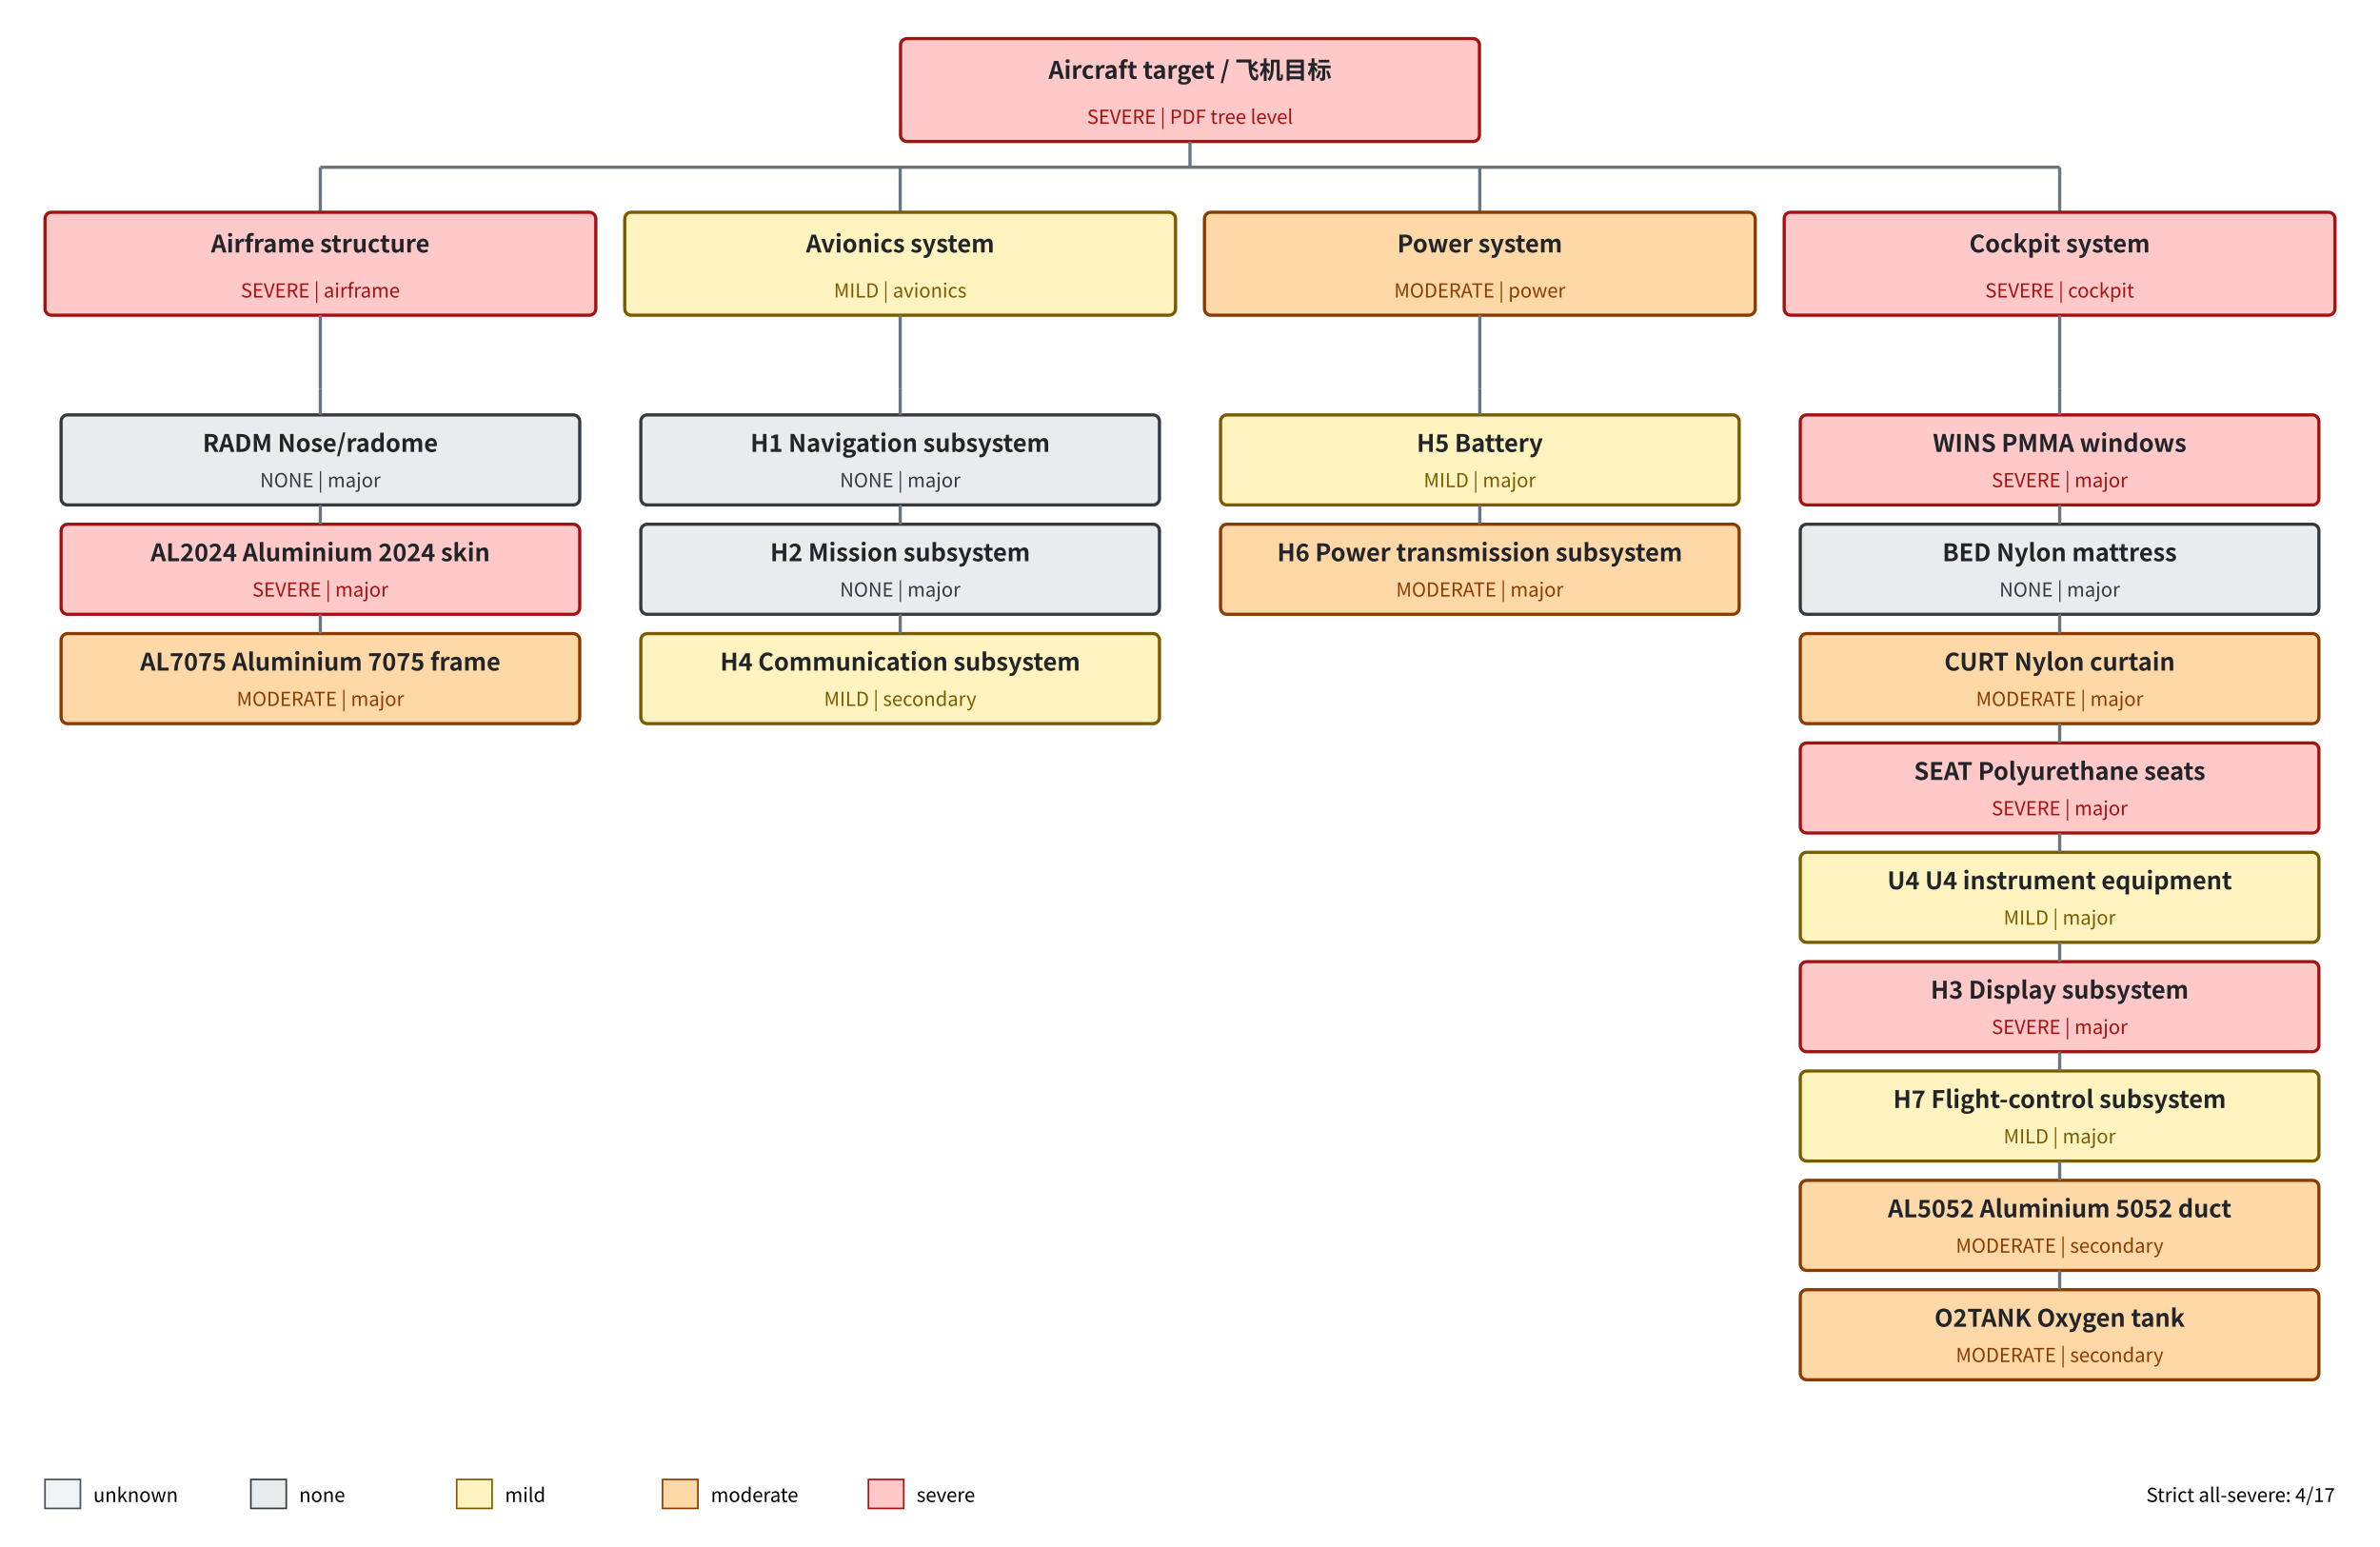
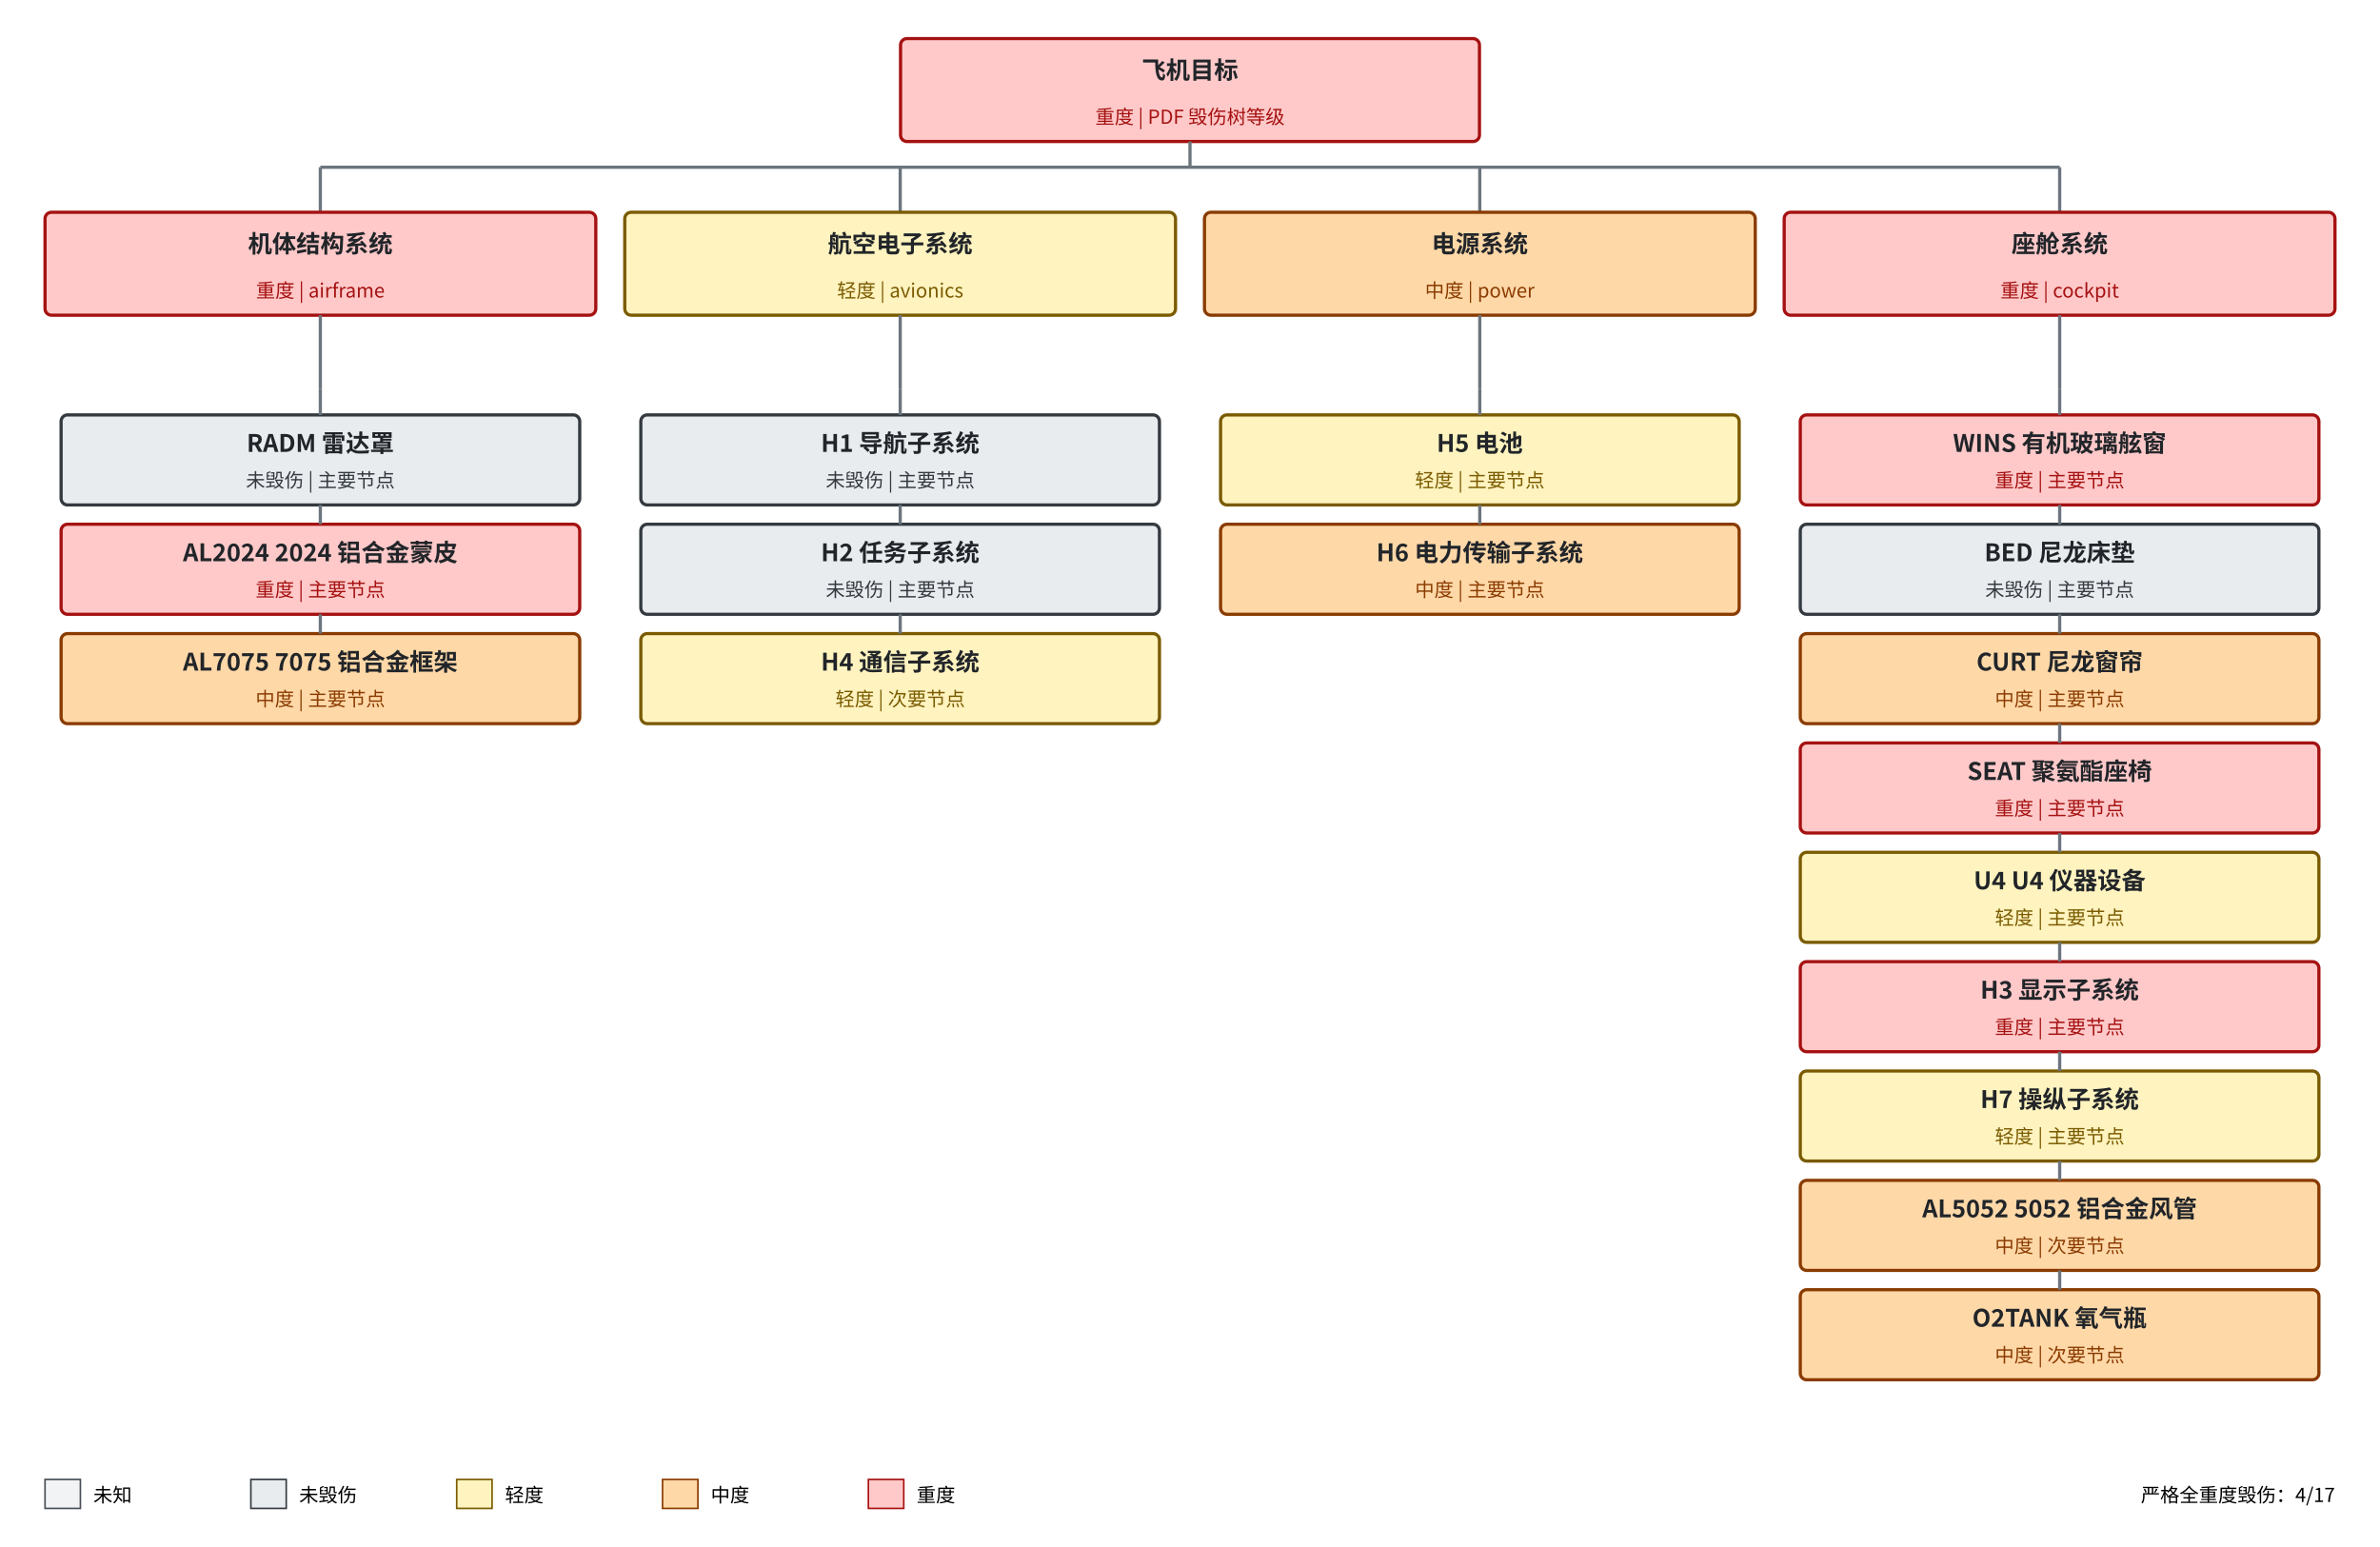
<svg xmlns="http://www.w3.org/2000/svg" width="1480" height="962" viewBox="0 0 1480 962">
  <style>text{font-family:"Microsoft YaHei","Noto Sans CJK SC",Arial,sans-serif;letter-spacing:0}.title{font-size:20px;font-weight:700}.label{font-size:15px;font-weight:600}.small{font-size:12px}.line{stroke:#6c757d;stroke-width:2;fill:none}</style>
  <rect width="100%" height="100%" fill="#ffffff" />
  <rect x="560.0" y="24.0" width="360.0" height="64.0" rx="4" fill="#ffc9c9" stroke="#a51111" stroke-width="2" />
-   <text x="740.0" y="49.0" text-anchor="middle" class="label" fill="#212529">Aircraft target / 飞机目标</text>
-   <text x="740.0" y="77.0" text-anchor="middle" class="small" fill="#a51111">SEVERE | PDF tree level</text>
+   <text x="740.0" y="49.0" text-anchor="middle" class="label" fill="#212529">飞机目标</text>
+   <text x="740.0" y="77.0" text-anchor="middle" class="small" fill="#a51111">重度 | PDF 毁伤树等级</text>
  <path class="line" d="M 740.0 88.0 V 104.0" />
  <path class="line" d="M 199.2 104.0 H 1280.8" />
  <path class="line" d="M 199.2 104.0 V 132.0" />
  <rect x="28.0" y="132.0" width="342.5" height="64.0" rx="4" fill="#ffc9c9" stroke="#a51111" stroke-width="2" />
-   <text x="199.2" y="157.0" text-anchor="middle" class="label" fill="#212529">Airframe structure</text>
-   <text x="199.2" y="185.0" text-anchor="middle" class="small" fill="#a51111">SEVERE | airframe</text>
+   <text x="199.2" y="157.0" text-anchor="middle" class="label" fill="#212529">机体结构系统</text>
+   <text x="199.2" y="185.0" text-anchor="middle" class="small" fill="#a51111">重度 | airframe</text>
  <path class="line" d="M 199.2 196.0 V 242.0" />
  <rect x="38.0" y="258.0" width="322.5" height="56.0" rx="4" fill="#e9ecef" stroke="#343a40" stroke-width="2" />
-   <text x="199.2" y="281.0" text-anchor="middle" class="label" fill="#212529">RADM  Nose/radome</text>
-   <text x="199.2" y="303.0" text-anchor="middle" class="small" fill="#343a40">NONE | major</text>
+   <text x="199.2" y="281.0" text-anchor="middle" class="label" fill="#212529">RADM  雷达罩</text>
+   <text x="199.2" y="303.0" text-anchor="middle" class="small" fill="#343a40">未毁伤 | 主要节点</text>
  <path class="line" d="M 199.2 242.0 V 258.0" />
  <rect x="38.0" y="326.0" width="322.5" height="56.0" rx="4" fill="#ffc9c9" stroke="#a51111" stroke-width="2" />
-   <text x="199.2" y="349.0" text-anchor="middle" class="label" fill="#212529">AL2024  Aluminium 2024 skin</text>
-   <text x="199.2" y="371.0" text-anchor="middle" class="small" fill="#a51111">SEVERE | major</text>
+   <text x="199.2" y="349.0" text-anchor="middle" class="label" fill="#212529">AL2024  2024 铝合金蒙皮</text>
+   <text x="199.2" y="371.0" text-anchor="middle" class="small" fill="#a51111">重度 | 主要节点</text>
  <path class="line" d="M 199.2 314.0 V 326.0" />
  <rect x="38.0" y="394.0" width="322.5" height="56.0" rx="4" fill="#ffd8a8" stroke="#8a3b00" stroke-width="2" />
-   <text x="199.2" y="417.0" text-anchor="middle" class="label" fill="#212529">AL7075  Aluminium 7075 frame</text>
-   <text x="199.2" y="439.0" text-anchor="middle" class="small" fill="#8a3b00">MODERATE | major</text>
+   <text x="199.2" y="417.0" text-anchor="middle" class="label" fill="#212529">AL7075  7075 铝合金框架</text>
+   <text x="199.2" y="439.0" text-anchor="middle" class="small" fill="#8a3b00">中度 | 主要节点</text>
  <path class="line" d="M 199.2 382.0 V 394.0" />
  <path class="line" d="M 559.8 104.0 V 132.0" />
  <rect x="388.5" y="132.0" width="342.5" height="64.0" rx="4" fill="#fff3bf" stroke="#7a5b00" stroke-width="2" />
-   <text x="559.8" y="157.0" text-anchor="middle" class="label" fill="#212529">Avionics system</text>
-   <text x="559.8" y="185.0" text-anchor="middle" class="small" fill="#7a5b00">MILD | avionics</text>
+   <text x="559.8" y="157.0" text-anchor="middle" class="label" fill="#212529">航空电子系统</text>
+   <text x="559.8" y="185.0" text-anchor="middle" class="small" fill="#7a5b00">轻度 | avionics</text>
  <path class="line" d="M 559.8 196.0 V 242.0" />
  <rect x="398.5" y="258.0" width="322.5" height="56.0" rx="4" fill="#e9ecef" stroke="#343a40" stroke-width="2" />
-   <text x="559.8" y="281.0" text-anchor="middle" class="label" fill="#212529">H1  Navigation subsystem</text>
-   <text x="559.8" y="303.0" text-anchor="middle" class="small" fill="#343a40">NONE | major</text>
+   <text x="559.8" y="281.0" text-anchor="middle" class="label" fill="#212529">H1  导航子系统</text>
+   <text x="559.8" y="303.0" text-anchor="middle" class="small" fill="#343a40">未毁伤 | 主要节点</text>
  <path class="line" d="M 559.8 242.0 V 258.0" />
  <rect x="398.5" y="326.0" width="322.5" height="56.0" rx="4" fill="#e9ecef" stroke="#343a40" stroke-width="2" />
-   <text x="559.8" y="349.0" text-anchor="middle" class="label" fill="#212529">H2  Mission subsystem</text>
-   <text x="559.8" y="371.0" text-anchor="middle" class="small" fill="#343a40">NONE | major</text>
+   <text x="559.8" y="349.0" text-anchor="middle" class="label" fill="#212529">H2  任务子系统</text>
+   <text x="559.8" y="371.0" text-anchor="middle" class="small" fill="#343a40">未毁伤 | 主要节点</text>
  <path class="line" d="M 559.8 314.0 V 326.0" />
  <rect x="398.5" y="394.0" width="322.5" height="56.0" rx="4" fill="#fff3bf" stroke="#7a5b00" stroke-width="2" />
-   <text x="559.8" y="417.0" text-anchor="middle" class="label" fill="#212529">H4  Communication subsystem</text>
-   <text x="559.8" y="439.0" text-anchor="middle" class="small" fill="#7a5b00">MILD | secondary</text>
+   <text x="559.8" y="417.0" text-anchor="middle" class="label" fill="#212529">H4  通信子系统</text>
+   <text x="559.8" y="439.0" text-anchor="middle" class="small" fill="#7a5b00">轻度 | 次要节点</text>
  <path class="line" d="M 559.8 382.0 V 394.0" />
  <path class="line" d="M 920.2 104.0 V 132.0" />
  <rect x="749.0" y="132.0" width="342.5" height="64.0" rx="4" fill="#ffd8a8" stroke="#8a3b00" stroke-width="2" />
-   <text x="920.2" y="157.0" text-anchor="middle" class="label" fill="#212529">Power system</text>
-   <text x="920.2" y="185.0" text-anchor="middle" class="small" fill="#8a3b00">MODERATE | power</text>
+   <text x="920.2" y="157.0" text-anchor="middle" class="label" fill="#212529">电源系统</text>
+   <text x="920.2" y="185.0" text-anchor="middle" class="small" fill="#8a3b00">中度 | power</text>
  <path class="line" d="M 920.2 196.0 V 242.0" />
  <rect x="759.0" y="258.0" width="322.5" height="56.0" rx="4" fill="#fff3bf" stroke="#7a5b00" stroke-width="2" />
-   <text x="920.2" y="281.0" text-anchor="middle" class="label" fill="#212529">H5  Battery</text>
-   <text x="920.2" y="303.0" text-anchor="middle" class="small" fill="#7a5b00">MILD | major</text>
+   <text x="920.2" y="281.0" text-anchor="middle" class="label" fill="#212529">H5  电池</text>
+   <text x="920.2" y="303.0" text-anchor="middle" class="small" fill="#7a5b00">轻度 | 主要节点</text>
  <path class="line" d="M 920.2 242.0 V 258.0" />
  <rect x="759.0" y="326.0" width="322.5" height="56.0" rx="4" fill="#ffd8a8" stroke="#8a3b00" stroke-width="2" />
-   <text x="920.2" y="349.0" text-anchor="middle" class="label" fill="#212529">H6  Power transmission subsystem</text>
-   <text x="920.2" y="371.0" text-anchor="middle" class="small" fill="#8a3b00">MODERATE | major</text>
+   <text x="920.2" y="349.0" text-anchor="middle" class="label" fill="#212529">H6  电力传输子系统</text>
+   <text x="920.2" y="371.0" text-anchor="middle" class="small" fill="#8a3b00">中度 | 主要节点</text>
  <path class="line" d="M 920.2 314.0 V 326.0" />
  <path class="line" d="M 1280.8 104.0 V 132.0" />
  <rect x="1109.5" y="132.0" width="342.5" height="64.0" rx="4" fill="#ffc9c9" stroke="#a51111" stroke-width="2" />
-   <text x="1280.8" y="157.0" text-anchor="middle" class="label" fill="#212529">Cockpit system</text>
-   <text x="1280.8" y="185.0" text-anchor="middle" class="small" fill="#a51111">SEVERE | cockpit</text>
+   <text x="1280.8" y="157.0" text-anchor="middle" class="label" fill="#212529">座舱系统</text>
+   <text x="1280.8" y="185.0" text-anchor="middle" class="small" fill="#a51111">重度 | cockpit</text>
  <path class="line" d="M 1280.8 196.0 V 242.0" />
  <rect x="1119.5" y="258.0" width="322.5" height="56.0" rx="4" fill="#ffc9c9" stroke="#a51111" stroke-width="2" />
-   <text x="1280.8" y="281.0" text-anchor="middle" class="label" fill="#212529">WINS  PMMA windows</text>
-   <text x="1280.8" y="303.0" text-anchor="middle" class="small" fill="#a51111">SEVERE | major</text>
+   <text x="1280.8" y="281.0" text-anchor="middle" class="label" fill="#212529">WINS  有机玻璃舷窗</text>
+   <text x="1280.8" y="303.0" text-anchor="middle" class="small" fill="#a51111">重度 | 主要节点</text>
  <path class="line" d="M 1280.8 242.0 V 258.0" />
  <rect x="1119.5" y="326.0" width="322.5" height="56.0" rx="4" fill="#e9ecef" stroke="#343a40" stroke-width="2" />
-   <text x="1280.8" y="349.0" text-anchor="middle" class="label" fill="#212529">BED  Nylon mattress</text>
-   <text x="1280.8" y="371.0" text-anchor="middle" class="small" fill="#343a40">NONE | major</text>
+   <text x="1280.8" y="349.0" text-anchor="middle" class="label" fill="#212529">BED  尼龙床垫</text>
+   <text x="1280.8" y="371.0" text-anchor="middle" class="small" fill="#343a40">未毁伤 | 主要节点</text>
  <path class="line" d="M 1280.8 314.0 V 326.0" />
  <rect x="1119.5" y="394.0" width="322.5" height="56.0" rx="4" fill="#ffd8a8" stroke="#8a3b00" stroke-width="2" />
-   <text x="1280.8" y="417.0" text-anchor="middle" class="label" fill="#212529">CURT  Nylon curtain</text>
-   <text x="1280.8" y="439.0" text-anchor="middle" class="small" fill="#8a3b00">MODERATE | major</text>
+   <text x="1280.8" y="417.0" text-anchor="middle" class="label" fill="#212529">CURT  尼龙窗帘</text>
+   <text x="1280.8" y="439.0" text-anchor="middle" class="small" fill="#8a3b00">中度 | 主要节点</text>
  <path class="line" d="M 1280.8 382.0 V 394.0" />
  <rect x="1119.5" y="462.0" width="322.5" height="56.0" rx="4" fill="#ffc9c9" stroke="#a51111" stroke-width="2" />
-   <text x="1280.8" y="485.0" text-anchor="middle" class="label" fill="#212529">SEAT  Polyurethane seats</text>
-   <text x="1280.8" y="507.0" text-anchor="middle" class="small" fill="#a51111">SEVERE | major</text>
+   <text x="1280.8" y="485.0" text-anchor="middle" class="label" fill="#212529">SEAT  聚氨酯座椅</text>
+   <text x="1280.8" y="507.0" text-anchor="middle" class="small" fill="#a51111">重度 | 主要节点</text>
  <path class="line" d="M 1280.8 450.0 V 462.0" />
  <rect x="1119.5" y="530.0" width="322.5" height="56.0" rx="4" fill="#fff3bf" stroke="#7a5b00" stroke-width="2" />
-   <text x="1280.8" y="553.0" text-anchor="middle" class="label" fill="#212529">U4  U4 instrument equipment</text>
-   <text x="1280.8" y="575.0" text-anchor="middle" class="small" fill="#7a5b00">MILD | major</text>
+   <text x="1280.8" y="553.0" text-anchor="middle" class="label" fill="#212529">U4  U4 仪器设备</text>
+   <text x="1280.8" y="575.0" text-anchor="middle" class="small" fill="#7a5b00">轻度 | 主要节点</text>
  <path class="line" d="M 1280.8 518.0 V 530.0" />
  <rect x="1119.5" y="598.0" width="322.5" height="56.0" rx="4" fill="#ffc9c9" stroke="#a51111" stroke-width="2" />
-   <text x="1280.8" y="621.0" text-anchor="middle" class="label" fill="#212529">H3  Display subsystem</text>
-   <text x="1280.8" y="643.0" text-anchor="middle" class="small" fill="#a51111">SEVERE | major</text>
+   <text x="1280.8" y="621.0" text-anchor="middle" class="label" fill="#212529">H3  显示子系统</text>
+   <text x="1280.8" y="643.0" text-anchor="middle" class="small" fill="#a51111">重度 | 主要节点</text>
  <path class="line" d="M 1280.8 586.0 V 598.0" />
  <rect x="1119.5" y="666.0" width="322.5" height="56.0" rx="4" fill="#fff3bf" stroke="#7a5b00" stroke-width="2" />
-   <text x="1280.8" y="689.0" text-anchor="middle" class="label" fill="#212529">H7  Flight-control subsystem</text>
-   <text x="1280.8" y="711.0" text-anchor="middle" class="small" fill="#7a5b00">MILD | major</text>
+   <text x="1280.8" y="689.0" text-anchor="middle" class="label" fill="#212529">H7  操纵子系统</text>
+   <text x="1280.8" y="711.0" text-anchor="middle" class="small" fill="#7a5b00">轻度 | 主要节点</text>
  <path class="line" d="M 1280.8 654.0 V 666.0" />
  <rect x="1119.5" y="734.0" width="322.5" height="56.0" rx="4" fill="#ffd8a8" stroke="#8a3b00" stroke-width="2" />
-   <text x="1280.8" y="757.0" text-anchor="middle" class="label" fill="#212529">AL5052  Aluminium 5052 duct</text>
-   <text x="1280.8" y="779.0" text-anchor="middle" class="small" fill="#8a3b00">MODERATE | secondary</text>
+   <text x="1280.8" y="757.0" text-anchor="middle" class="label" fill="#212529">AL5052  5052 铝合金风管</text>
+   <text x="1280.8" y="779.0" text-anchor="middle" class="small" fill="#8a3b00">中度 | 次要节点</text>
  <path class="line" d="M 1280.8 722.0 V 734.0" />
  <rect x="1119.5" y="802.0" width="322.5" height="56.0" rx="4" fill="#ffd8a8" stroke="#8a3b00" stroke-width="2" />
-   <text x="1280.8" y="825.0" text-anchor="middle" class="label" fill="#212529">O2TANK  Oxygen tank</text>
-   <text x="1280.8" y="847.0" text-anchor="middle" class="small" fill="#8a3b00">MODERATE | secondary</text>
+   <text x="1280.8" y="825.0" text-anchor="middle" class="label" fill="#212529">O2TANK  氧气瓶</text>
+   <text x="1280.8" y="847.0" text-anchor="middle" class="small" fill="#8a3b00">中度 | 次要节点</text>
  <path class="line" d="M 1280.8 790.0 V 802.0" />
  <rect x="28" y="920" width="22" height="18" fill="#f1f3f5" stroke="#495057" />
-   <text x="58" y="934" class="small">unknown</text>
+   <text x="58" y="934" class="small">未知</text>
  <rect x="156" y="920" width="22" height="18" fill="#e9ecef" stroke="#343a40" />
-   <text x="186" y="934" class="small">none</text>
+   <text x="186" y="934" class="small">未毁伤</text>
  <rect x="284" y="920" width="22" height="18" fill="#fff3bf" stroke="#7a5b00" />
-   <text x="314" y="934" class="small">mild</text>
+   <text x="314" y="934" class="small">轻度</text>
  <rect x="412" y="920" width="22" height="18" fill="#ffd8a8" stroke="#8a3b00" />
-   <text x="442" y="934" class="small">moderate</text>
+   <text x="442" y="934" class="small">中度</text>
  <rect x="540" y="920" width="22" height="18" fill="#ffc9c9" stroke="#a51111" />
-   <text x="570" y="934" class="small">severe</text>
-   <text x="1452" y="934" text-anchor="end" class="small">Strict all-severe: 4/17</text>
+   <text x="570" y="934" class="small">重度</text>
+   <text x="1452" y="934" text-anchor="end" class="small">严格全重度毁伤：4/17</text>
</svg>
